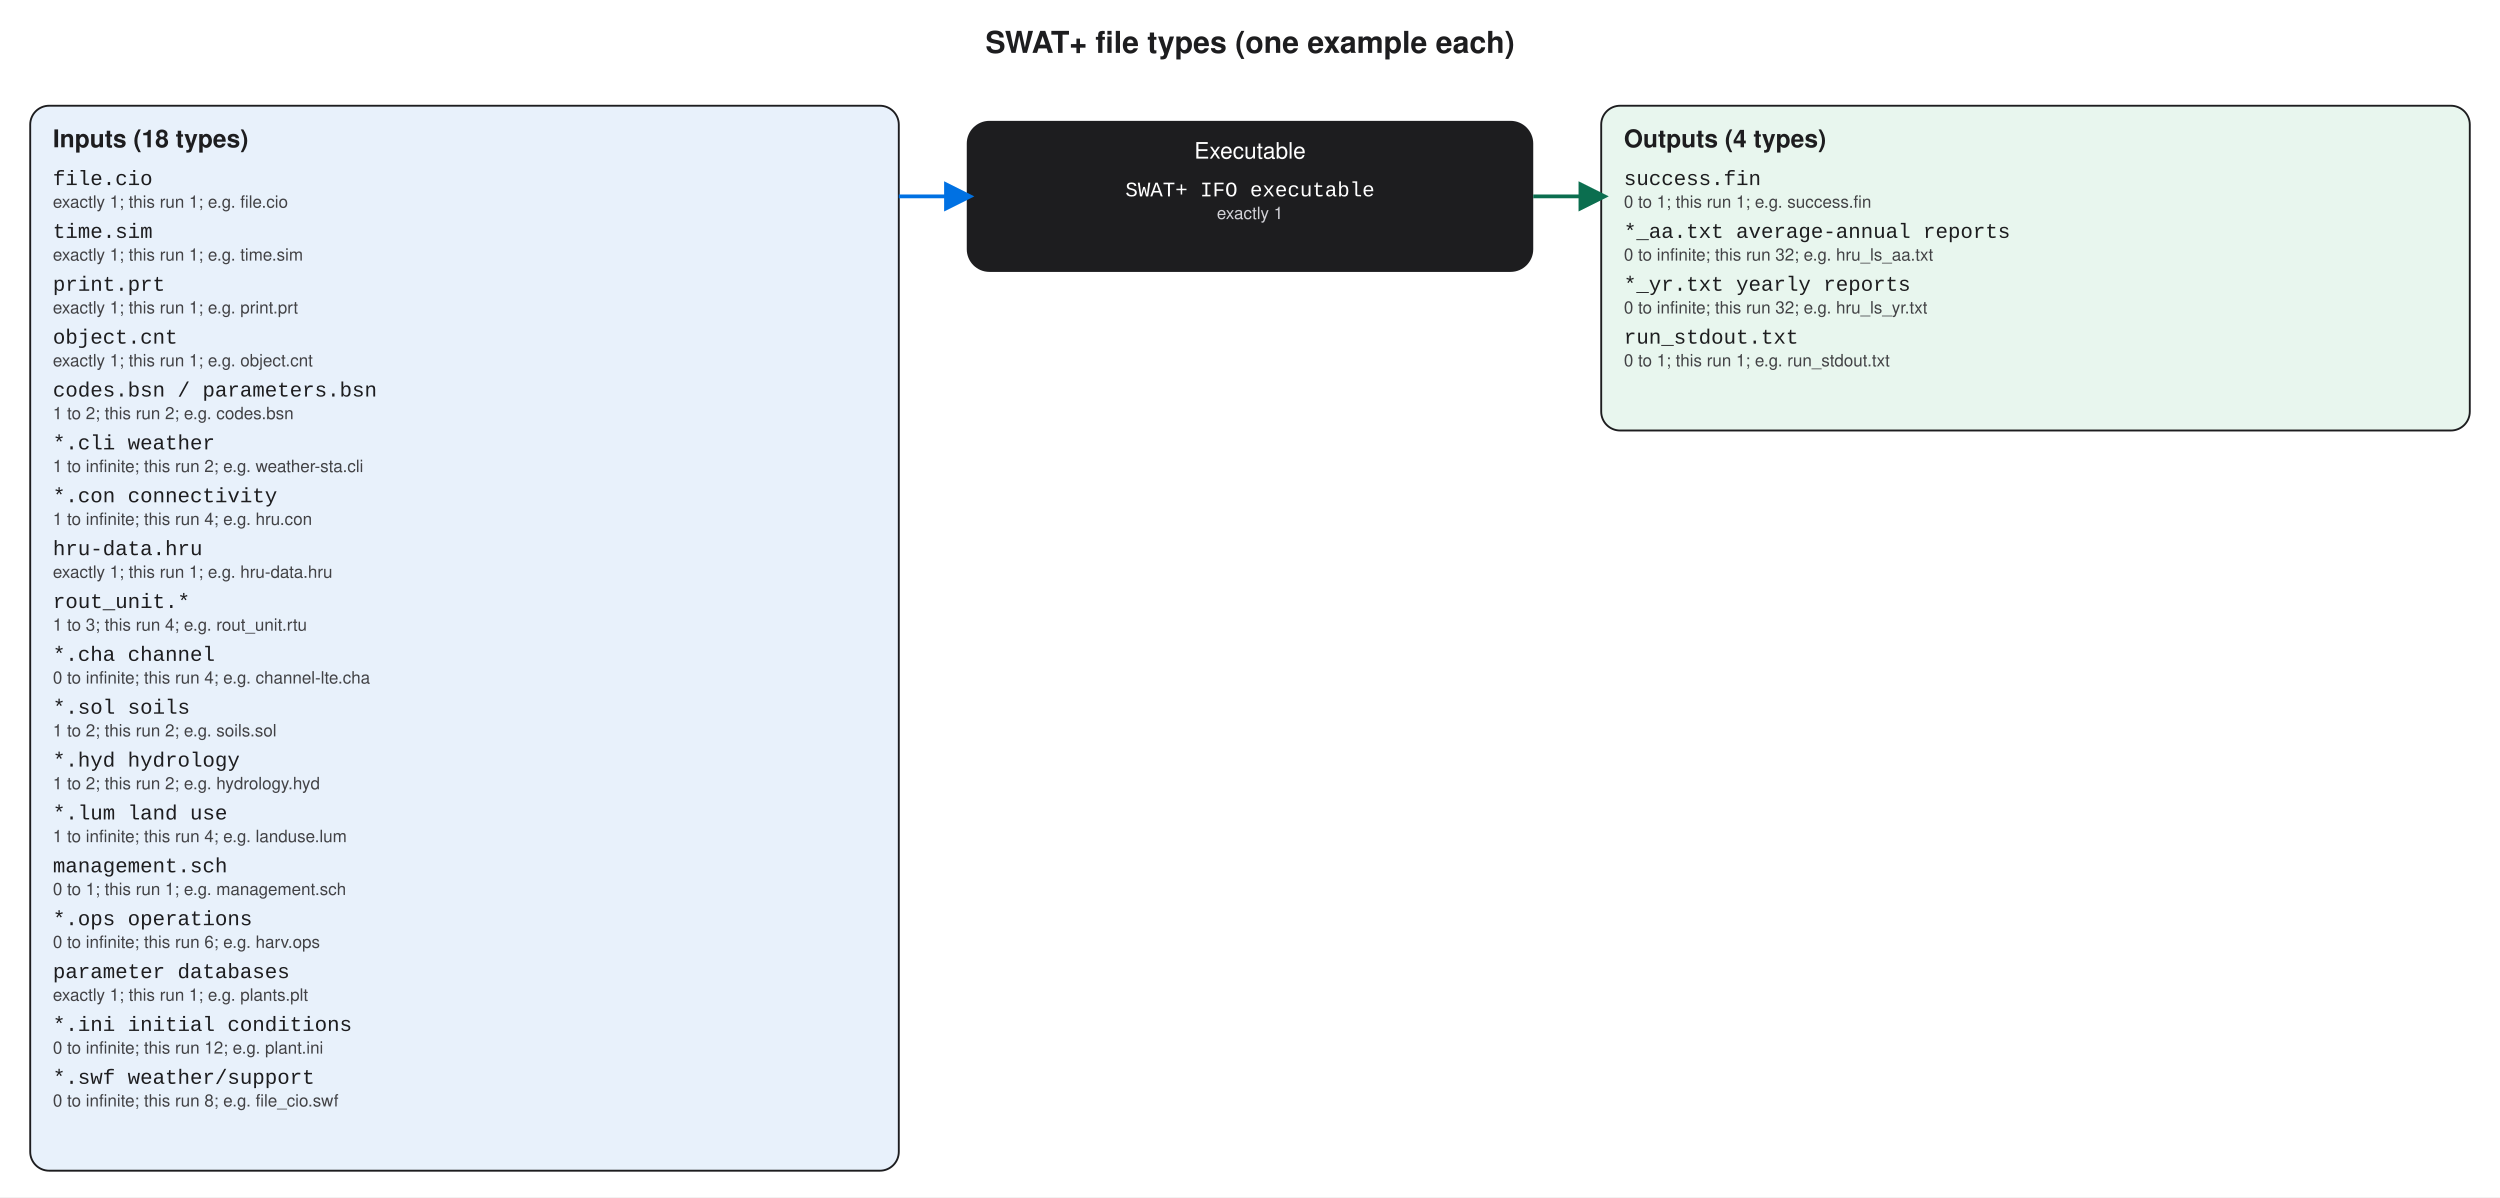
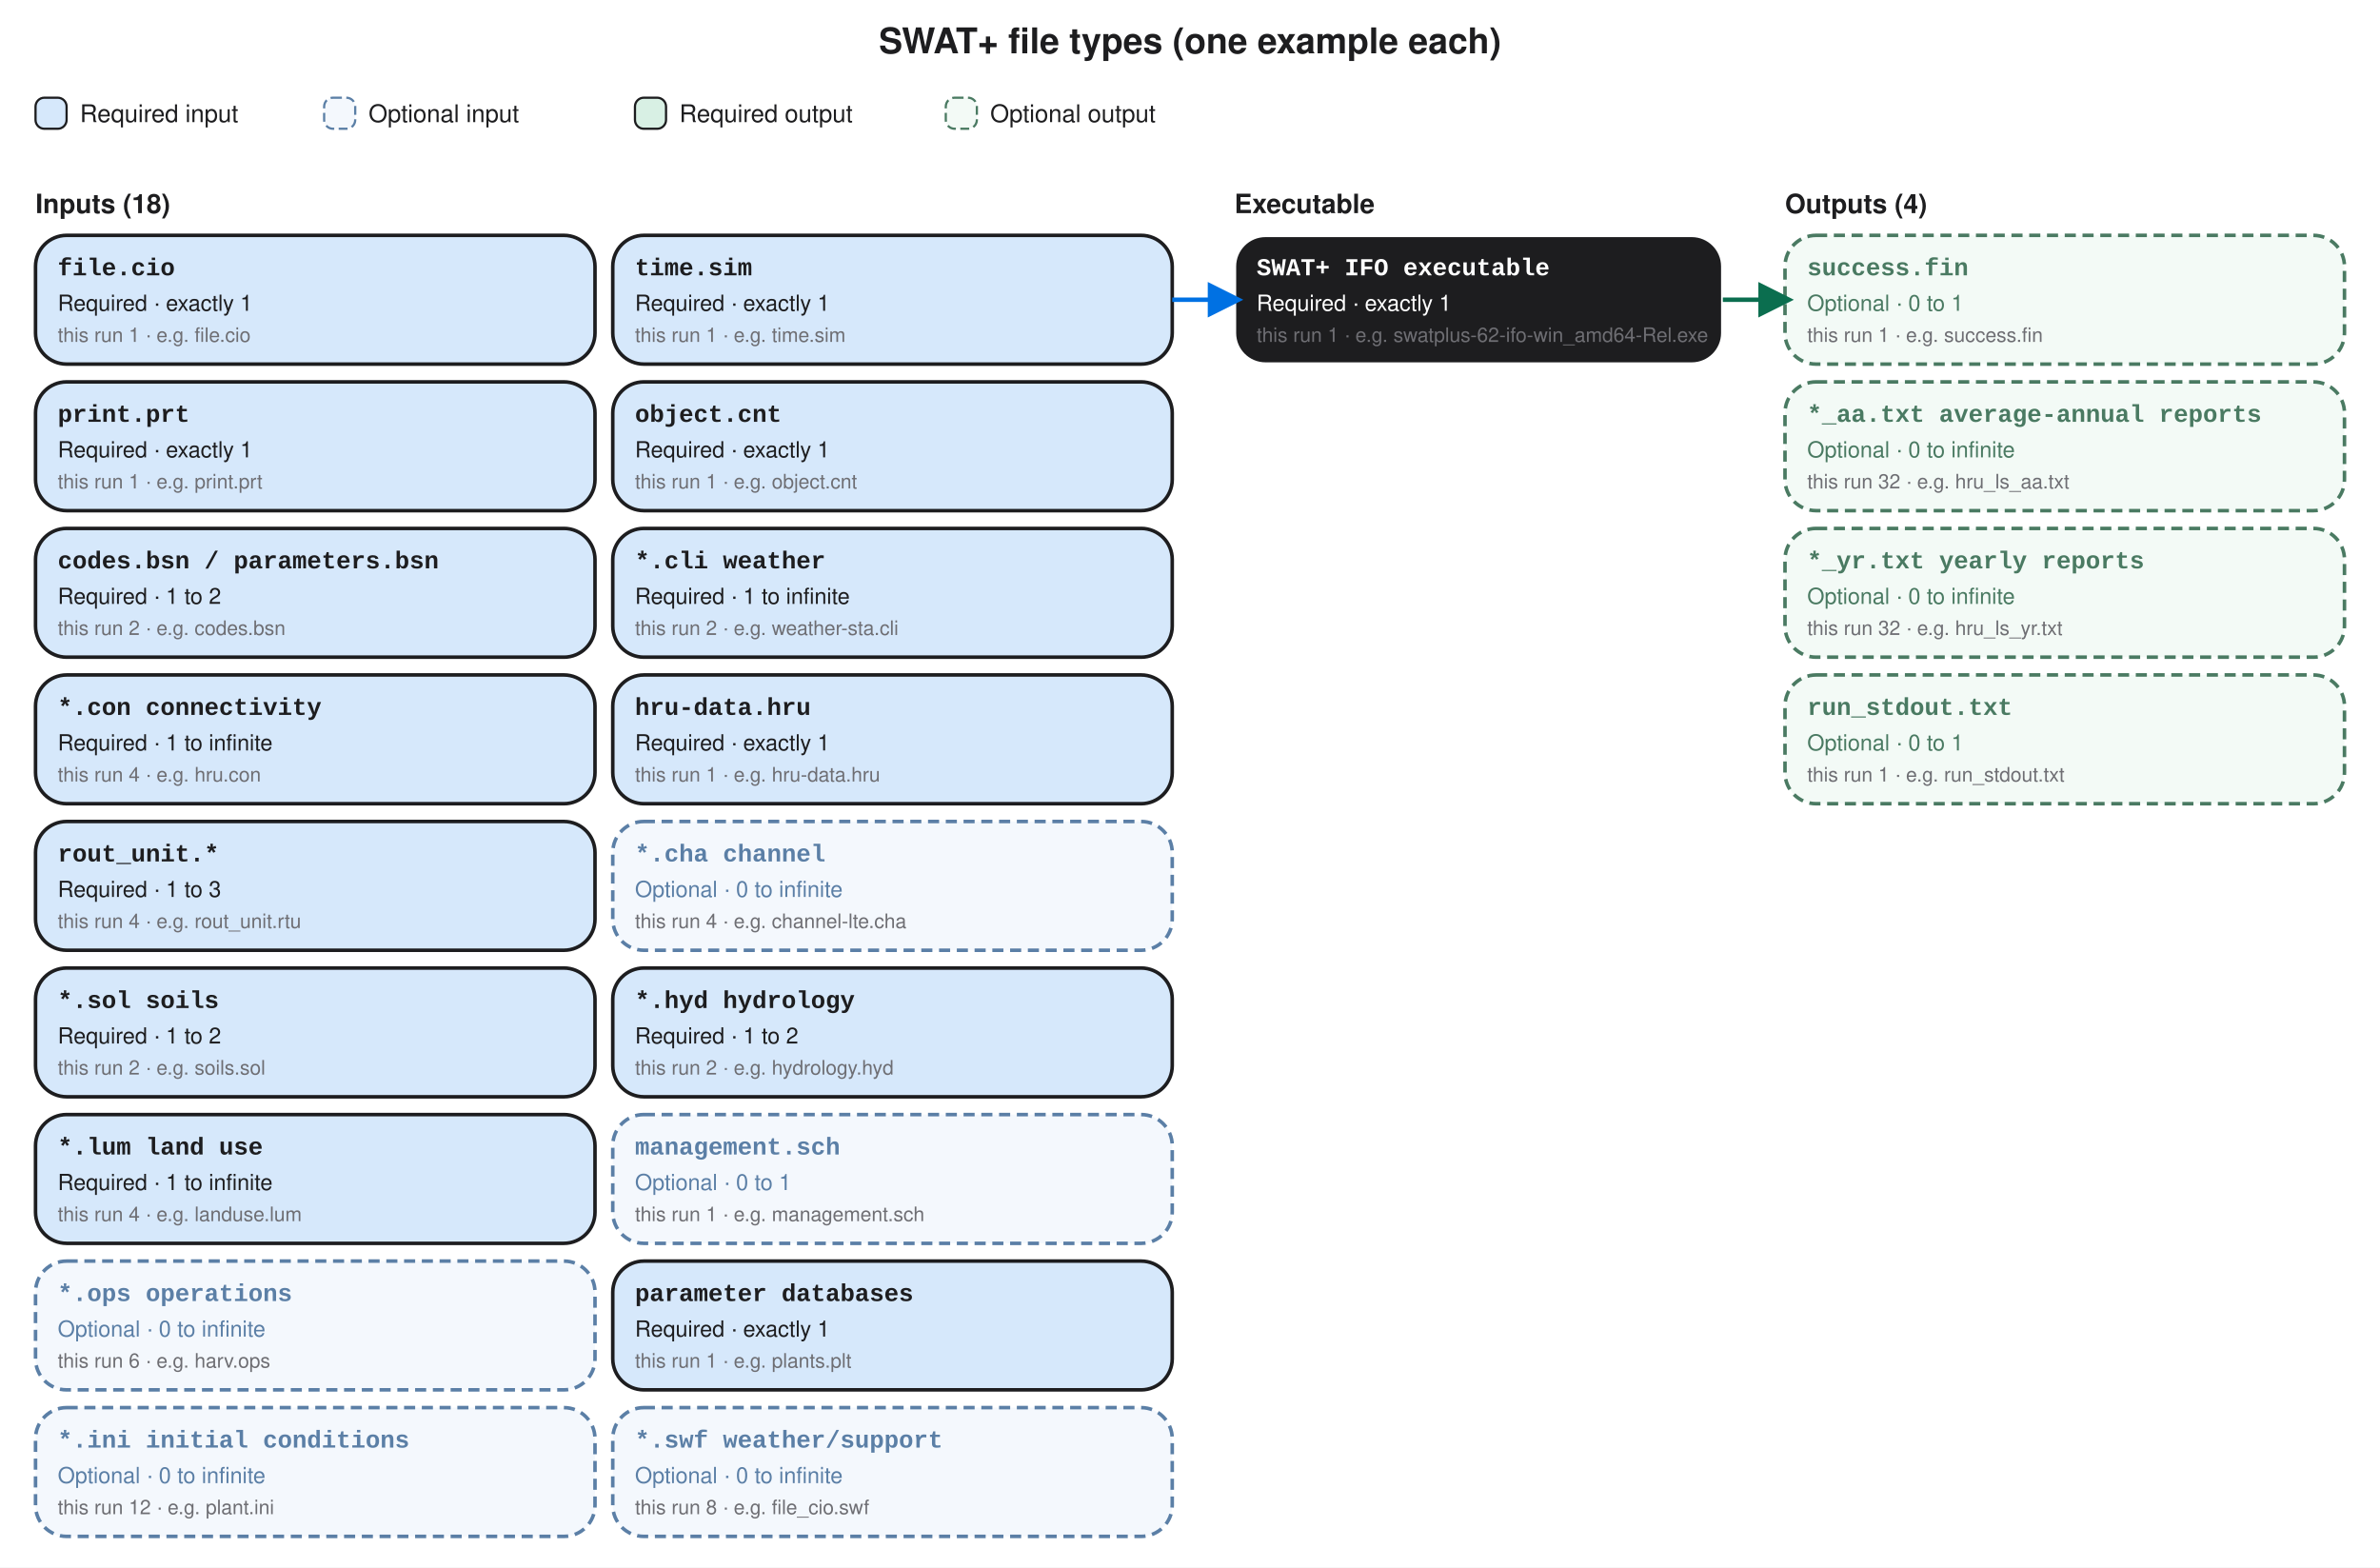
- <svg xmlns="http://www.w3.org/2000/svg" width="1324" height="634" viewBox="0 0 1324 634">
+ <svg xmlns="http://www.w3.org/2000/svg" width="1072" height="706" viewBox="0 0 1072 706">
  <defs>
    <marker id="arrow" markerWidth="8" markerHeight="8" refX="6" refY="4" orient="auto">
      <polygon points="0 0, 8 4, 0 8" fill="#0071e3" />
    </marker>
    <marker id="arrow2" markerWidth="8" markerHeight="8" refX="6" refY="4" orient="auto">
      <polygon points="0 0, 8 4, 0 8" fill="#0b6e4f" />
    </marker>
  </defs>
  <rect width="100%" height="100%" fill="#ffffff" />
-   <text x="662.0" y="28" text-anchor="middle" font-family="Helvetica, Arial, sans-serif" font-size="16" font-weight="700" fill="#1d1d1f">SWAT+ file types (one example each)</text>
-   <rect x="16" y="56" width="460" height="564" rx="10" fill="#e8f1fb" stroke="#1d1d1f" />
-   <text x="28" y="78" font-family="Helvetica, Arial, sans-serif" font-size="13" font-weight="700" fill="#1d1d1f">Inputs (18 types)</text>
-   <text x="28" y="98" font-family="Consolas, Courier New, monospace" font-size="11" fill="#1d1d1f">file.cio</text>
-   <text x="28" y="110" font-family="Helvetica, Arial, sans-serif" font-size="9" fill="#424245">exactly 1; this run 1; e.g. file.cio</text>
-   <text x="28" y="126" font-family="Consolas, Courier New, monospace" font-size="11" fill="#1d1d1f">time.sim</text>
-   <text x="28" y="138" font-family="Helvetica, Arial, sans-serif" font-size="9" fill="#424245">exactly 1; this run 1; e.g. time.sim</text>
-   <text x="28" y="154" font-family="Consolas, Courier New, monospace" font-size="11" fill="#1d1d1f">print.prt</text>
-   <text x="28" y="166" font-family="Helvetica, Arial, sans-serif" font-size="9" fill="#424245">exactly 1; this run 1; e.g. print.prt</text>
-   <text x="28" y="182" font-family="Consolas, Courier New, monospace" font-size="11" fill="#1d1d1f">object.cnt</text>
-   <text x="28" y="194" font-family="Helvetica, Arial, sans-serif" font-size="9" fill="#424245">exactly 1; this run 1; e.g. object.cnt</text>
-   <text x="28" y="210" font-family="Consolas, Courier New, monospace" font-size="11" fill="#1d1d1f">codes.bsn / parameters.bsn</text>
-   <text x="28" y="222" font-family="Helvetica, Arial, sans-serif" font-size="9" fill="#424245">1 to 2; this run 2; e.g. codes.bsn</text>
-   <text x="28" y="238" font-family="Consolas, Courier New, monospace" font-size="11" fill="#1d1d1f">*.cli weather</text>
-   <text x="28" y="250" font-family="Helvetica, Arial, sans-serif" font-size="9" fill="#424245">1 to infinite; this run 2; e.g. weather-sta.cli</text>
-   <text x="28" y="266" font-family="Consolas, Courier New, monospace" font-size="11" fill="#1d1d1f">*.con connectivity</text>
-   <text x="28" y="278" font-family="Helvetica, Arial, sans-serif" font-size="9" fill="#424245">1 to infinite; this run 4; e.g. hru.con</text>
-   <text x="28" y="294" font-family="Consolas, Courier New, monospace" font-size="11" fill="#1d1d1f">hru-data.hru</text>
-   <text x="28" y="306" font-family="Helvetica, Arial, sans-serif" font-size="9" fill="#424245">exactly 1; this run 1; e.g. hru-data.hru</text>
-   <text x="28" y="322" font-family="Consolas, Courier New, monospace" font-size="11" fill="#1d1d1f">rout_unit.*</text>
-   <text x="28" y="334" font-family="Helvetica, Arial, sans-serif" font-size="9" fill="#424245">1 to 3; this run 4; e.g. rout_unit.rtu</text>
-   <text x="28" y="350" font-family="Consolas, Courier New, monospace" font-size="11" fill="#1d1d1f">*.cha channel</text>
-   <text x="28" y="362" font-family="Helvetica, Arial, sans-serif" font-size="9" fill="#424245">0 to infinite; this run 4; e.g. channel-lte.cha</text>
-   <text x="28" y="378" font-family="Consolas, Courier New, monospace" font-size="11" fill="#1d1d1f">*.sol soils</text>
-   <text x="28" y="390" font-family="Helvetica, Arial, sans-serif" font-size="9" fill="#424245">1 to 2; this run 2; e.g. soils.sol</text>
-   <text x="28" y="406" font-family="Consolas, Courier New, monospace" font-size="11" fill="#1d1d1f">*.hyd hydrology</text>
-   <text x="28" y="418" font-family="Helvetica, Arial, sans-serif" font-size="9" fill="#424245">1 to 2; this run 2; e.g. hydrology.hyd</text>
-   <text x="28" y="434" font-family="Consolas, Courier New, monospace" font-size="11" fill="#1d1d1f">*.lum land use</text>
-   <text x="28" y="446" font-family="Helvetica, Arial, sans-serif" font-size="9" fill="#424245">1 to infinite; this run 4; e.g. landuse.lum</text>
-   <text x="28" y="462" font-family="Consolas, Courier New, monospace" font-size="11" fill="#1d1d1f">management.sch</text>
-   <text x="28" y="474" font-family="Helvetica, Arial, sans-serif" font-size="9" fill="#424245">0 to 1; this run 1; e.g. management.sch</text>
-   <text x="28" y="490" font-family="Consolas, Courier New, monospace" font-size="11" fill="#1d1d1f">*.ops operations</text>
-   <text x="28" y="502" font-family="Helvetica, Arial, sans-serif" font-size="9" fill="#424245">0 to infinite; this run 6; e.g. harv.ops</text>
-   <text x="28" y="518" font-family="Consolas, Courier New, monospace" font-size="11" fill="#1d1d1f">parameter databases</text>
-   <text x="28" y="530" font-family="Helvetica, Arial, sans-serif" font-size="9" fill="#424245">exactly 1; this run 1; e.g. plants.plt</text>
-   <text x="28" y="546" font-family="Consolas, Courier New, monospace" font-size="11" fill="#1d1d1f">*.ini initial conditions</text>
-   <text x="28" y="558" font-family="Helvetica, Arial, sans-serif" font-size="9" fill="#424245">0 to infinite; this run 12; e.g. plant.ini</text>
-   <text x="28" y="574" font-family="Consolas, Courier New, monospace" font-size="11" fill="#1d1d1f">*.swf weather/support</text>
-   <text x="28" y="586" font-family="Helvetica, Arial, sans-serif" font-size="9" fill="#424245">0 to infinite; this run 8; e.g. file_cio.swf</text>
-   <rect x="512" y="64" width="300" height="80" rx="12" fill="#1d1d1f" />
-   <text x="662.0" y="84" text-anchor="middle" font-family="Helvetica, Arial, sans-serif" font-size="12" fill="#fff">Executable</text>
-   <text x="662.0" y="104" text-anchor="middle" font-family="Consolas, Courier New, monospace" font-size="11" fill="#fff">SWAT+ IFO executable</text>
-   <text x="662.0" y="116" text-anchor="middle" font-family="Helvetica, Arial, sans-serif" font-size="9" fill="#d2d2d7">exactly 1</text>
-   <rect x="848" y="56" width="460" height="172" rx="10" fill="#e8f6ee" stroke="#1d1d1f" />
-   <text x="860" y="78" font-family="Helvetica, Arial, sans-serif" font-size="13" font-weight="700" fill="#1d1d1f">Outputs (4 types)</text>
-   <text x="860" y="98" font-family="Consolas, Courier New, monospace" font-size="11" fill="#1d1d1f">success.fin</text>
-   <text x="860" y="110" font-family="Helvetica, Arial, sans-serif" font-size="9" fill="#424245">0 to 1; this run 1; e.g. success.fin</text>
-   <text x="860" y="126" font-family="Consolas, Courier New, monospace" font-size="11" fill="#1d1d1f">*_aa.txt average-annual reports</text>
-   <text x="860" y="138" font-family="Helvetica, Arial, sans-serif" font-size="9" fill="#424245">0 to infinite; this run 32; e.g. hru_ls_aa.txt</text>
-   <text x="860" y="154" font-family="Consolas, Courier New, monospace" font-size="11" fill="#1d1d1f">*_yr.txt yearly reports</text>
-   <text x="860" y="166" font-family="Helvetica, Arial, sans-serif" font-size="9" fill="#424245">0 to infinite; this run 32; e.g. hru_ls_yr.txt</text>
-   <text x="860" y="182" font-family="Consolas, Courier New, monospace" font-size="11" fill="#1d1d1f">run_stdout.txt</text>
-   <text x="860" y="194" font-family="Helvetica, Arial, sans-serif" font-size="9" fill="#424245">0 to 1; this run 1; e.g. run_stdout.txt</text>
-   <line x1="476" y1="104.0" x2="512" y2="104.0" stroke="#0071e3" stroke-width="2" marker-end="url(#arrow)" />
-   <line x1="812" y1="104.0" x2="848" y2="104.0" stroke="#0b6e4f" stroke-width="2" marker-end="url(#arrow2)" />
+   <text x="536.0" y="24" text-anchor="middle" font-family="Helvetica, Arial, sans-serif" font-size="16" font-weight="700" fill="#1d1d1f">SWAT+ file types (one example each)</text>
+   <rect x="16" y="44" width="14" height="14" rx="4" fill="#d6e8fb" stroke="#1d1d1f" />
+   <text x="36" y="55" font-family="Helvetica, Arial, sans-serif" font-size="11" fill="#1d1d1f">Required input</text>
+   <rect x="146" y="44" width="14" height="14" rx="4" fill="#f4f8fd" stroke="#5b7fa6" stroke-dasharray="4 2" />
+   <text x="166" y="55" font-family="Helvetica, Arial, sans-serif" font-size="11" fill="#1d1d1f">Optional input</text>
+   <rect x="286" y="44" width="14" height="14" rx="4" fill="#d8f0e4" stroke="#1d1d1f" />
+   <text x="306" y="55" font-family="Helvetica, Arial, sans-serif" font-size="11" fill="#1d1d1f">Required output</text>
+   <rect x="426" y="44" width="14" height="14" rx="4" fill="#f3faf6" stroke="#4a7a62" stroke-dasharray="4 2" />
+   <text x="446" y="55" font-family="Helvetica, Arial, sans-serif" font-size="11" fill="#1d1d1f">Optional output</text>
+   <text x="16" y="96" font-family="Helvetica, Arial, sans-serif" font-size="12" font-weight="700" fill="#1d1d1f">Inputs (18)</text>
+   <g>
+     <rect x="16" y="106" width="252" height="58" rx="14" fill="#d6e8fb" stroke="#1d1d1f" stroke-width="1.6" />
+     <text x="26" y="124" font-family="Consolas, Courier New, monospace" font-size="11" font-weight="700" fill="#1d1d1f">file.cio</text>
+     <text x="26" y="140" font-family="Helvetica, Arial, sans-serif" font-size="10" fill="#1d1d1f">Required · exactly 1</text>
+     <text x="26" y="154" font-family="Helvetica, Arial, sans-serif" font-size="9" fill="#6e6e73">this run 1 · e.g. file.cio</text>
+   </g>
+   <g>
+     <rect x="276" y="106" width="252" height="58" rx="14" fill="#d6e8fb" stroke="#1d1d1f" stroke-width="1.6" />
+     <text x="286" y="124" font-family="Consolas, Courier New, monospace" font-size="11" font-weight="700" fill="#1d1d1f">time.sim</text>
+     <text x="286" y="140" font-family="Helvetica, Arial, sans-serif" font-size="10" fill="#1d1d1f">Required · exactly 1</text>
+     <text x="286" y="154" font-family="Helvetica, Arial, sans-serif" font-size="9" fill="#6e6e73">this run 1 · e.g. time.sim</text>
+   </g>
+   <g>
+     <rect x="16" y="172" width="252" height="58" rx="14" fill="#d6e8fb" stroke="#1d1d1f" stroke-width="1.6" />
+     <text x="26" y="190" font-family="Consolas, Courier New, monospace" font-size="11" font-weight="700" fill="#1d1d1f">print.prt</text>
+     <text x="26" y="206" font-family="Helvetica, Arial, sans-serif" font-size="10" fill="#1d1d1f">Required · exactly 1</text>
+     <text x="26" y="220" font-family="Helvetica, Arial, sans-serif" font-size="9" fill="#6e6e73">this run 1 · e.g. print.prt</text>
+   </g>
+   <g>
+     <rect x="276" y="172" width="252" height="58" rx="14" fill="#d6e8fb" stroke="#1d1d1f" stroke-width="1.6" />
+     <text x="286" y="190" font-family="Consolas, Courier New, monospace" font-size="11" font-weight="700" fill="#1d1d1f">object.cnt</text>
+     <text x="286" y="206" font-family="Helvetica, Arial, sans-serif" font-size="10" fill="#1d1d1f">Required · exactly 1</text>
+     <text x="286" y="220" font-family="Helvetica, Arial, sans-serif" font-size="9" fill="#6e6e73">this run 1 · e.g. object.cnt</text>
+   </g>
+   <g>
+     <rect x="16" y="238" width="252" height="58" rx="14" fill="#d6e8fb" stroke="#1d1d1f" stroke-width="1.6" />
+     <text x="26" y="256" font-family="Consolas, Courier New, monospace" font-size="11" font-weight="700" fill="#1d1d1f">codes.bsn / parameters.bsn</text>
+     <text x="26" y="272" font-family="Helvetica, Arial, sans-serif" font-size="10" fill="#1d1d1f">Required · 1 to 2</text>
+     <text x="26" y="286" font-family="Helvetica, Arial, sans-serif" font-size="9" fill="#6e6e73">this run 2 · e.g. codes.bsn</text>
+   </g>
+   <g>
+     <rect x="276" y="238" width="252" height="58" rx="14" fill="#d6e8fb" stroke="#1d1d1f" stroke-width="1.6" />
+     <text x="286" y="256" font-family="Consolas, Courier New, monospace" font-size="11" font-weight="700" fill="#1d1d1f">*.cli weather</text>
+     <text x="286" y="272" font-family="Helvetica, Arial, sans-serif" font-size="10" fill="#1d1d1f">Required · 1 to infinite</text>
+     <text x="286" y="286" font-family="Helvetica, Arial, sans-serif" font-size="9" fill="#6e6e73">this run 2 · e.g. weather-sta.cli</text>
+   </g>
+   <g>
+     <rect x="16" y="304" width="252" height="58" rx="14" fill="#d6e8fb" stroke="#1d1d1f" stroke-width="1.6" />
+     <text x="26" y="322" font-family="Consolas, Courier New, monospace" font-size="11" font-weight="700" fill="#1d1d1f">*.con connectivity</text>
+     <text x="26" y="338" font-family="Helvetica, Arial, sans-serif" font-size="10" fill="#1d1d1f">Required · 1 to infinite</text>
+     <text x="26" y="352" font-family="Helvetica, Arial, sans-serif" font-size="9" fill="#6e6e73">this run 4 · e.g. hru.con</text>
+   </g>
+   <g>
+     <rect x="276" y="304" width="252" height="58" rx="14" fill="#d6e8fb" stroke="#1d1d1f" stroke-width="1.6" />
+     <text x="286" y="322" font-family="Consolas, Courier New, monospace" font-size="11" font-weight="700" fill="#1d1d1f">hru-data.hru</text>
+     <text x="286" y="338" font-family="Helvetica, Arial, sans-serif" font-size="10" fill="#1d1d1f">Required · exactly 1</text>
+     <text x="286" y="352" font-family="Helvetica, Arial, sans-serif" font-size="9" fill="#6e6e73">this run 1 · e.g. hru-data.hru</text>
+   </g>
+   <g>
+     <rect x="16" y="370" width="252" height="58" rx="14" fill="#d6e8fb" stroke="#1d1d1f" stroke-width="1.6" />
+     <text x="26" y="388" font-family="Consolas, Courier New, monospace" font-size="11" font-weight="700" fill="#1d1d1f">rout_unit.*</text>
+     <text x="26" y="404" font-family="Helvetica, Arial, sans-serif" font-size="10" fill="#1d1d1f">Required · 1 to 3</text>
+     <text x="26" y="418" font-family="Helvetica, Arial, sans-serif" font-size="9" fill="#6e6e73">this run 4 · e.g. rout_unit.rtu</text>
+   </g>
+   <g>
+     <rect x="276" y="370" width="252" height="58" rx="14" fill="#f4f8fd" stroke="#5b7fa6" stroke-width="1.6" stroke-dasharray="5 3" />
+     <text x="286" y="388" font-family="Consolas, Courier New, monospace" font-size="11" font-weight="700" fill="#5b7fa6">*.cha channel</text>
+     <text x="286" y="404" font-family="Helvetica, Arial, sans-serif" font-size="10" fill="#5b7fa6">Optional · 0 to infinite</text>
+     <text x="286" y="418" font-family="Helvetica, Arial, sans-serif" font-size="9" fill="#6e6e73">this run 4 · e.g. channel-lte.cha</text>
+   </g>
+   <g>
+     <rect x="16" y="436" width="252" height="58" rx="14" fill="#d6e8fb" stroke="#1d1d1f" stroke-width="1.6" />
+     <text x="26" y="454" font-family="Consolas, Courier New, monospace" font-size="11" font-weight="700" fill="#1d1d1f">*.sol soils</text>
+     <text x="26" y="470" font-family="Helvetica, Arial, sans-serif" font-size="10" fill="#1d1d1f">Required · 1 to 2</text>
+     <text x="26" y="484" font-family="Helvetica, Arial, sans-serif" font-size="9" fill="#6e6e73">this run 2 · e.g. soils.sol</text>
+   </g>
+   <g>
+     <rect x="276" y="436" width="252" height="58" rx="14" fill="#d6e8fb" stroke="#1d1d1f" stroke-width="1.6" />
+     <text x="286" y="454" font-family="Consolas, Courier New, monospace" font-size="11" font-weight="700" fill="#1d1d1f">*.hyd hydrology</text>
+     <text x="286" y="470" font-family="Helvetica, Arial, sans-serif" font-size="10" fill="#1d1d1f">Required · 1 to 2</text>
+     <text x="286" y="484" font-family="Helvetica, Arial, sans-serif" font-size="9" fill="#6e6e73">this run 2 · e.g. hydrology.hyd</text>
+   </g>
+   <g>
+     <rect x="16" y="502" width="252" height="58" rx="14" fill="#d6e8fb" stroke="#1d1d1f" stroke-width="1.6" />
+     <text x="26" y="520" font-family="Consolas, Courier New, monospace" font-size="11" font-weight="700" fill="#1d1d1f">*.lum land use</text>
+     <text x="26" y="536" font-family="Helvetica, Arial, sans-serif" font-size="10" fill="#1d1d1f">Required · 1 to infinite</text>
+     <text x="26" y="550" font-family="Helvetica, Arial, sans-serif" font-size="9" fill="#6e6e73">this run 4 · e.g. landuse.lum</text>
+   </g>
+   <g>
+     <rect x="276" y="502" width="252" height="58" rx="14" fill="#f4f8fd" stroke="#5b7fa6" stroke-width="1.6" stroke-dasharray="5 3" />
+     <text x="286" y="520" font-family="Consolas, Courier New, monospace" font-size="11" font-weight="700" fill="#5b7fa6">management.sch</text>
+     <text x="286" y="536" font-family="Helvetica, Arial, sans-serif" font-size="10" fill="#5b7fa6">Optional · 0 to 1</text>
+     <text x="286" y="550" font-family="Helvetica, Arial, sans-serif" font-size="9" fill="#6e6e73">this run 1 · e.g. management.sch</text>
+   </g>
+   <g>
+     <rect x="16" y="568" width="252" height="58" rx="14" fill="#f4f8fd" stroke="#5b7fa6" stroke-width="1.6" stroke-dasharray="5 3" />
+     <text x="26" y="586" font-family="Consolas, Courier New, monospace" font-size="11" font-weight="700" fill="#5b7fa6">*.ops operations</text>
+     <text x="26" y="602" font-family="Helvetica, Arial, sans-serif" font-size="10" fill="#5b7fa6">Optional · 0 to infinite</text>
+     <text x="26" y="616" font-family="Helvetica, Arial, sans-serif" font-size="9" fill="#6e6e73">this run 6 · e.g. harv.ops</text>
+   </g>
+   <g>
+     <rect x="276" y="568" width="252" height="58" rx="14" fill="#d6e8fb" stroke="#1d1d1f" stroke-width="1.6" />
+     <text x="286" y="586" font-family="Consolas, Courier New, monospace" font-size="11" font-weight="700" fill="#1d1d1f">parameter databases</text>
+     <text x="286" y="602" font-family="Helvetica, Arial, sans-serif" font-size="10" fill="#1d1d1f">Required · exactly 1</text>
+     <text x="286" y="616" font-family="Helvetica, Arial, sans-serif" font-size="9" fill="#6e6e73">this run 1 · e.g. plants.plt</text>
+   </g>
+   <g>
+     <rect x="16" y="634" width="252" height="58" rx="14" fill="#f4f8fd" stroke="#5b7fa6" stroke-width="1.6" stroke-dasharray="5 3" />
+     <text x="26" y="652" font-family="Consolas, Courier New, monospace" font-size="11" font-weight="700" fill="#5b7fa6">*.ini initial conditions</text>
+     <text x="26" y="668" font-family="Helvetica, Arial, sans-serif" font-size="10" fill="#5b7fa6">Optional · 0 to infinite</text>
+     <text x="26" y="682" font-family="Helvetica, Arial, sans-serif" font-size="9" fill="#6e6e73">this run 12 · e.g. plant.ini</text>
+   </g>
+   <g>
+     <rect x="276" y="634" width="252" height="58" rx="14" fill="#f4f8fd" stroke="#5b7fa6" stroke-width="1.6" stroke-dasharray="5 3" />
+     <text x="286" y="652" font-family="Consolas, Courier New, monospace" font-size="11" font-weight="700" fill="#5b7fa6">*.swf weather/support</text>
+     <text x="286" y="668" font-family="Helvetica, Arial, sans-serif" font-size="10" fill="#5b7fa6">Optional · 0 to infinite</text>
+     <text x="286" y="682" font-family="Helvetica, Arial, sans-serif" font-size="9" fill="#6e6e73">this run 8 · e.g. file_cio.swf</text>
+   </g>
+   <text x="556" y="96" font-family="Helvetica, Arial, sans-serif" font-size="12" font-weight="700" fill="#1d1d1f">Executable</text>
+   <g>
+     <rect x="556" y="106" width="220" height="58" rx="14" fill="#1d1d1f" stroke="#ffffff" stroke-width="1.6" />
+     <text x="566" y="124" font-family="Consolas, Courier New, monospace" font-size="11" font-weight="700" fill="#ffffff">SWAT+ IFO executable</text>
+     <text x="566" y="140" font-family="Helvetica, Arial, sans-serif" font-size="10" fill="#ffffff">Required · exactly 1</text>
+     <text x="566" y="154" font-family="Helvetica, Arial, sans-serif" font-size="9" fill="#6e6e73">this run 1 · e.g. swatplus-62-ifo-win_amd64-Rel.exe</text>
+   </g>
+   <text x="804" y="96" font-family="Helvetica, Arial, sans-serif" font-size="12" font-weight="700" fill="#1d1d1f">Outputs (4)</text>
+   <g>
+     <rect x="804" y="106" width="252" height="58" rx="14" fill="#f3faf6" stroke="#4a7a62" stroke-width="1.6" stroke-dasharray="5 3" />
+     <text x="814" y="124" font-family="Consolas, Courier New, monospace" font-size="11" font-weight="700" fill="#4a7a62">success.fin</text>
+     <text x="814" y="140" font-family="Helvetica, Arial, sans-serif" font-size="10" fill="#4a7a62">Optional · 0 to 1</text>
+     <text x="814" y="154" font-family="Helvetica, Arial, sans-serif" font-size="9" fill="#6e6e73">this run 1 · e.g. success.fin</text>
+   </g>
+   <g>
+     <rect x="804" y="172" width="252" height="58" rx="14" fill="#f3faf6" stroke="#4a7a62" stroke-width="1.6" stroke-dasharray="5 3" />
+     <text x="814" y="190" font-family="Consolas, Courier New, monospace" font-size="11" font-weight="700" fill="#4a7a62">*_aa.txt average-annual reports</text>
+     <text x="814" y="206" font-family="Helvetica, Arial, sans-serif" font-size="10" fill="#4a7a62">Optional · 0 to infinite</text>
+     <text x="814" y="220" font-family="Helvetica, Arial, sans-serif" font-size="9" fill="#6e6e73">this run 32 · e.g. hru_ls_aa.txt</text>
+   </g>
+   <g>
+     <rect x="804" y="238" width="252" height="58" rx="14" fill="#f3faf6" stroke="#4a7a62" stroke-width="1.6" stroke-dasharray="5 3" />
+     <text x="814" y="256" font-family="Consolas, Courier New, monospace" font-size="11" font-weight="700" fill="#4a7a62">*_yr.txt yearly reports</text>
+     <text x="814" y="272" font-family="Helvetica, Arial, sans-serif" font-size="10" fill="#4a7a62">Optional · 0 to infinite</text>
+     <text x="814" y="286" font-family="Helvetica, Arial, sans-serif" font-size="9" fill="#6e6e73">this run 32 · e.g. hru_ls_yr.txt</text>
+   </g>
+   <g>
+     <rect x="804" y="304" width="252" height="58" rx="14" fill="#f3faf6" stroke="#4a7a62" stroke-width="1.6" stroke-dasharray="5 3" />
+     <text x="814" y="322" font-family="Consolas, Courier New, monospace" font-size="11" font-weight="700" fill="#4a7a62">run_stdout.txt</text>
+     <text x="814" y="338" font-family="Helvetica, Arial, sans-serif" font-size="10" fill="#4a7a62">Optional · 0 to 1</text>
+     <text x="814" y="352" font-family="Helvetica, Arial, sans-serif" font-size="9" fill="#6e6e73">this run 1 · e.g. run_stdout.txt</text>
+   </g>
+   <line x1="528" y1="135.0" x2="556" y2="135.0" stroke="#0071e3" stroke-width="2" marker-end="url(#arrow)" />
+   <line x1="776" y1="135.0" x2="804" y2="135.0" stroke="#0b6e4f" stroke-width="2" marker-end="url(#arrow2)" />
</svg>
